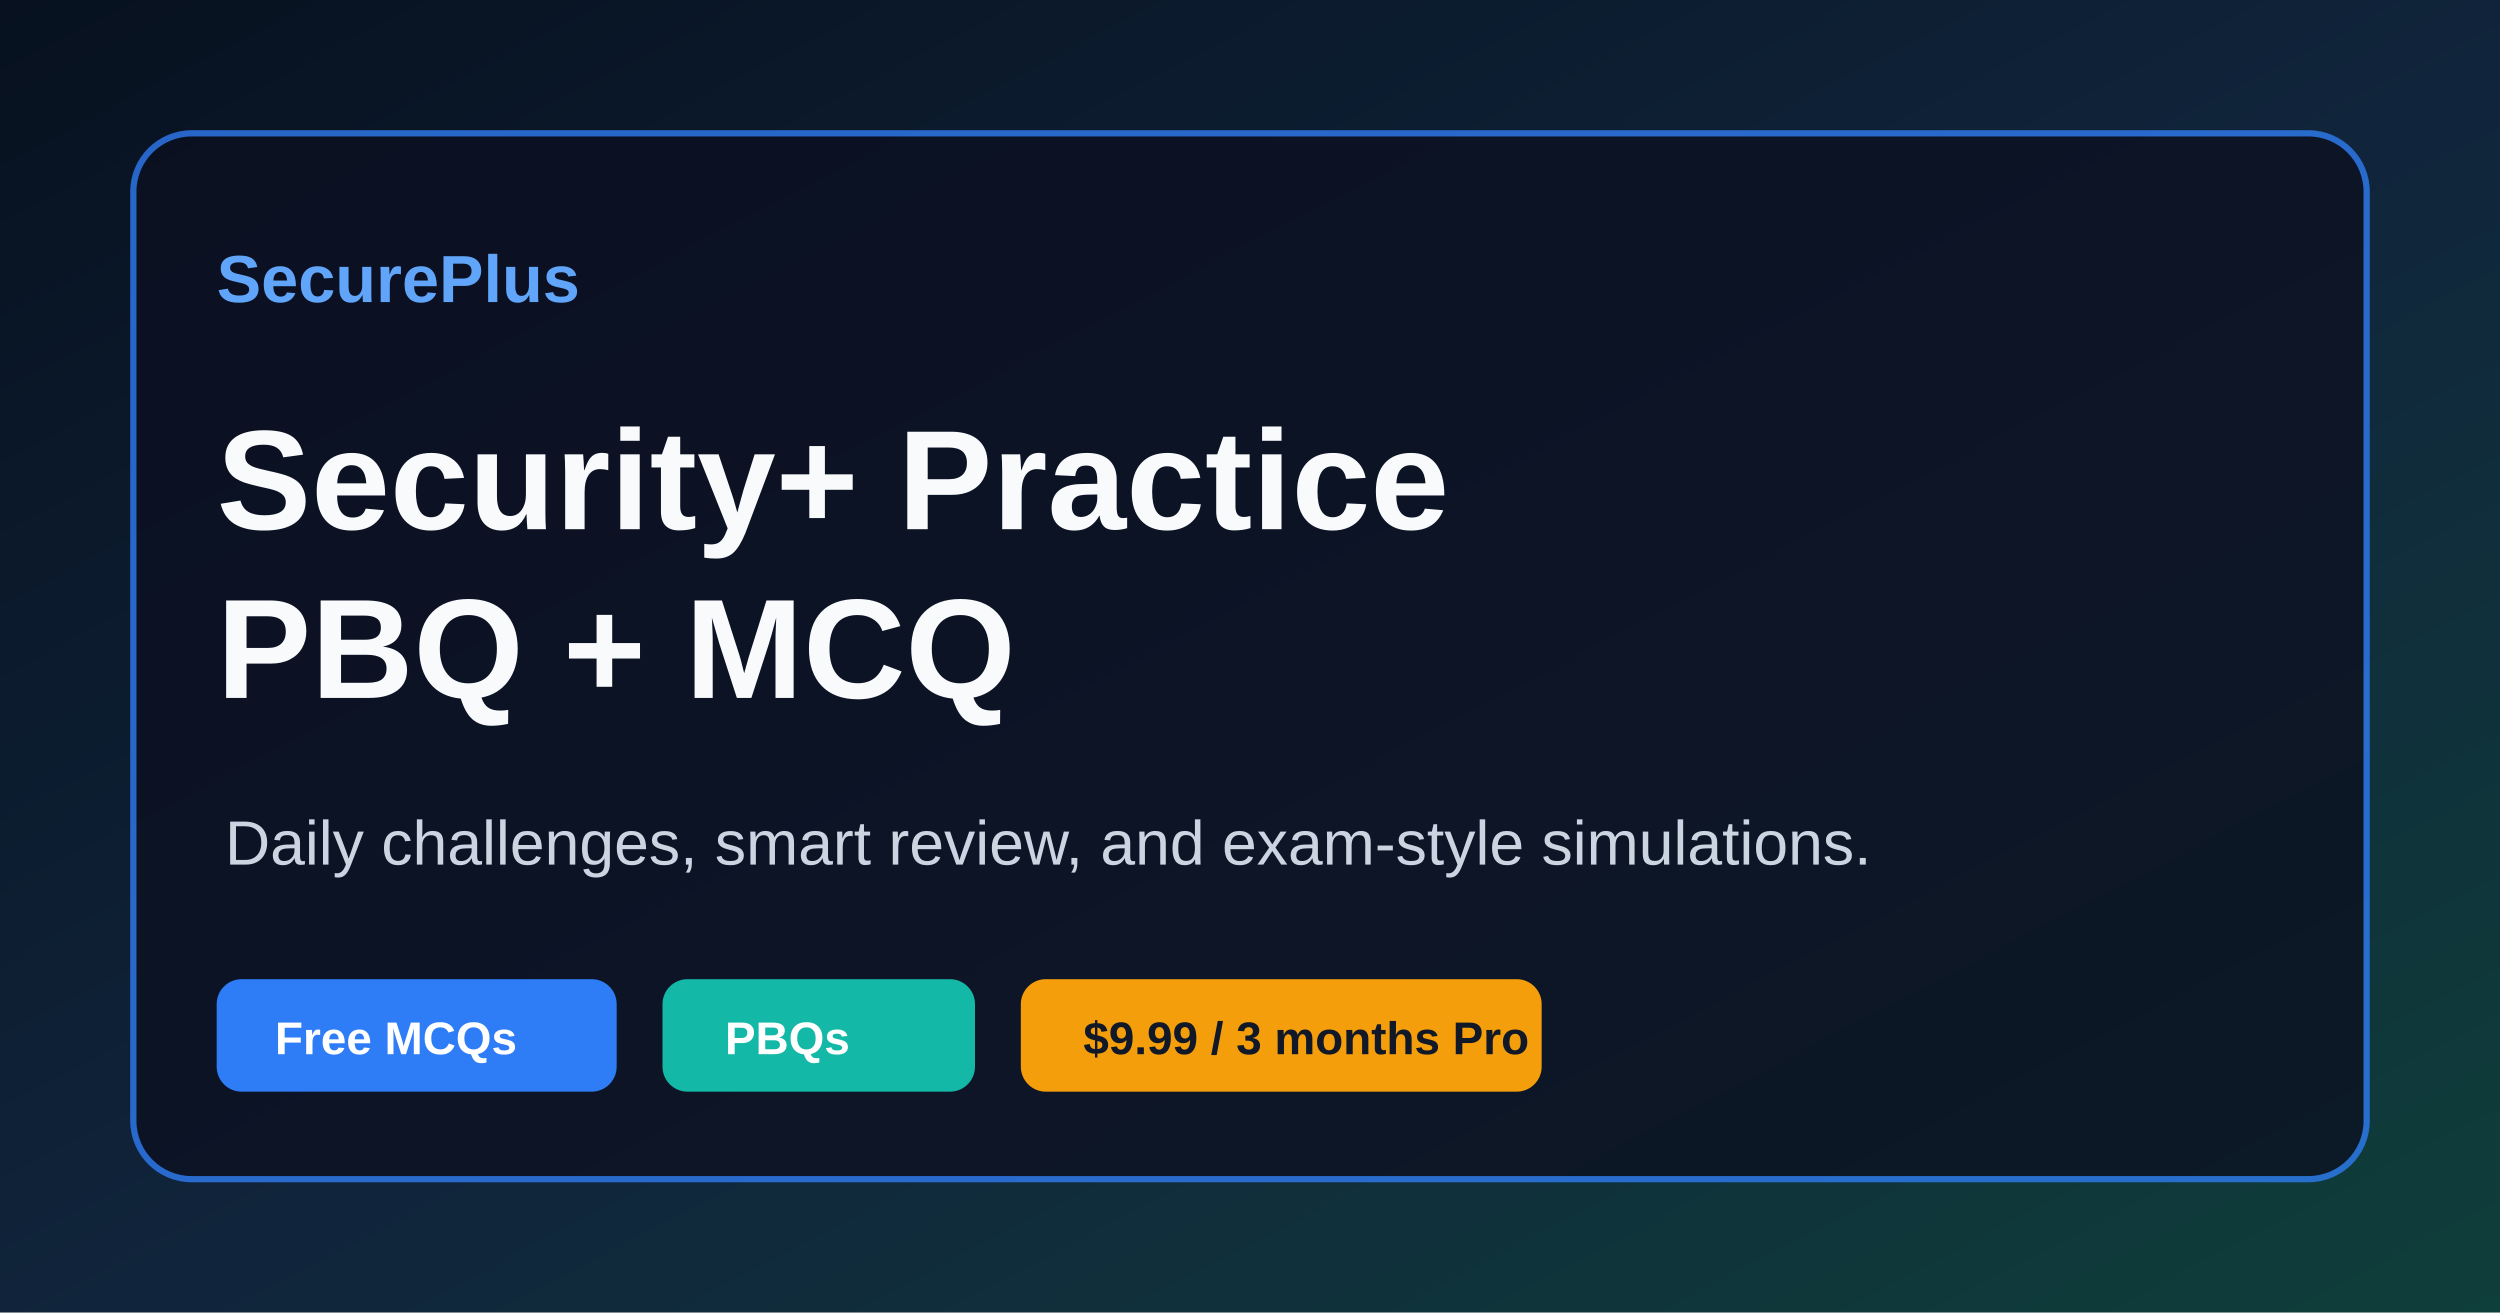
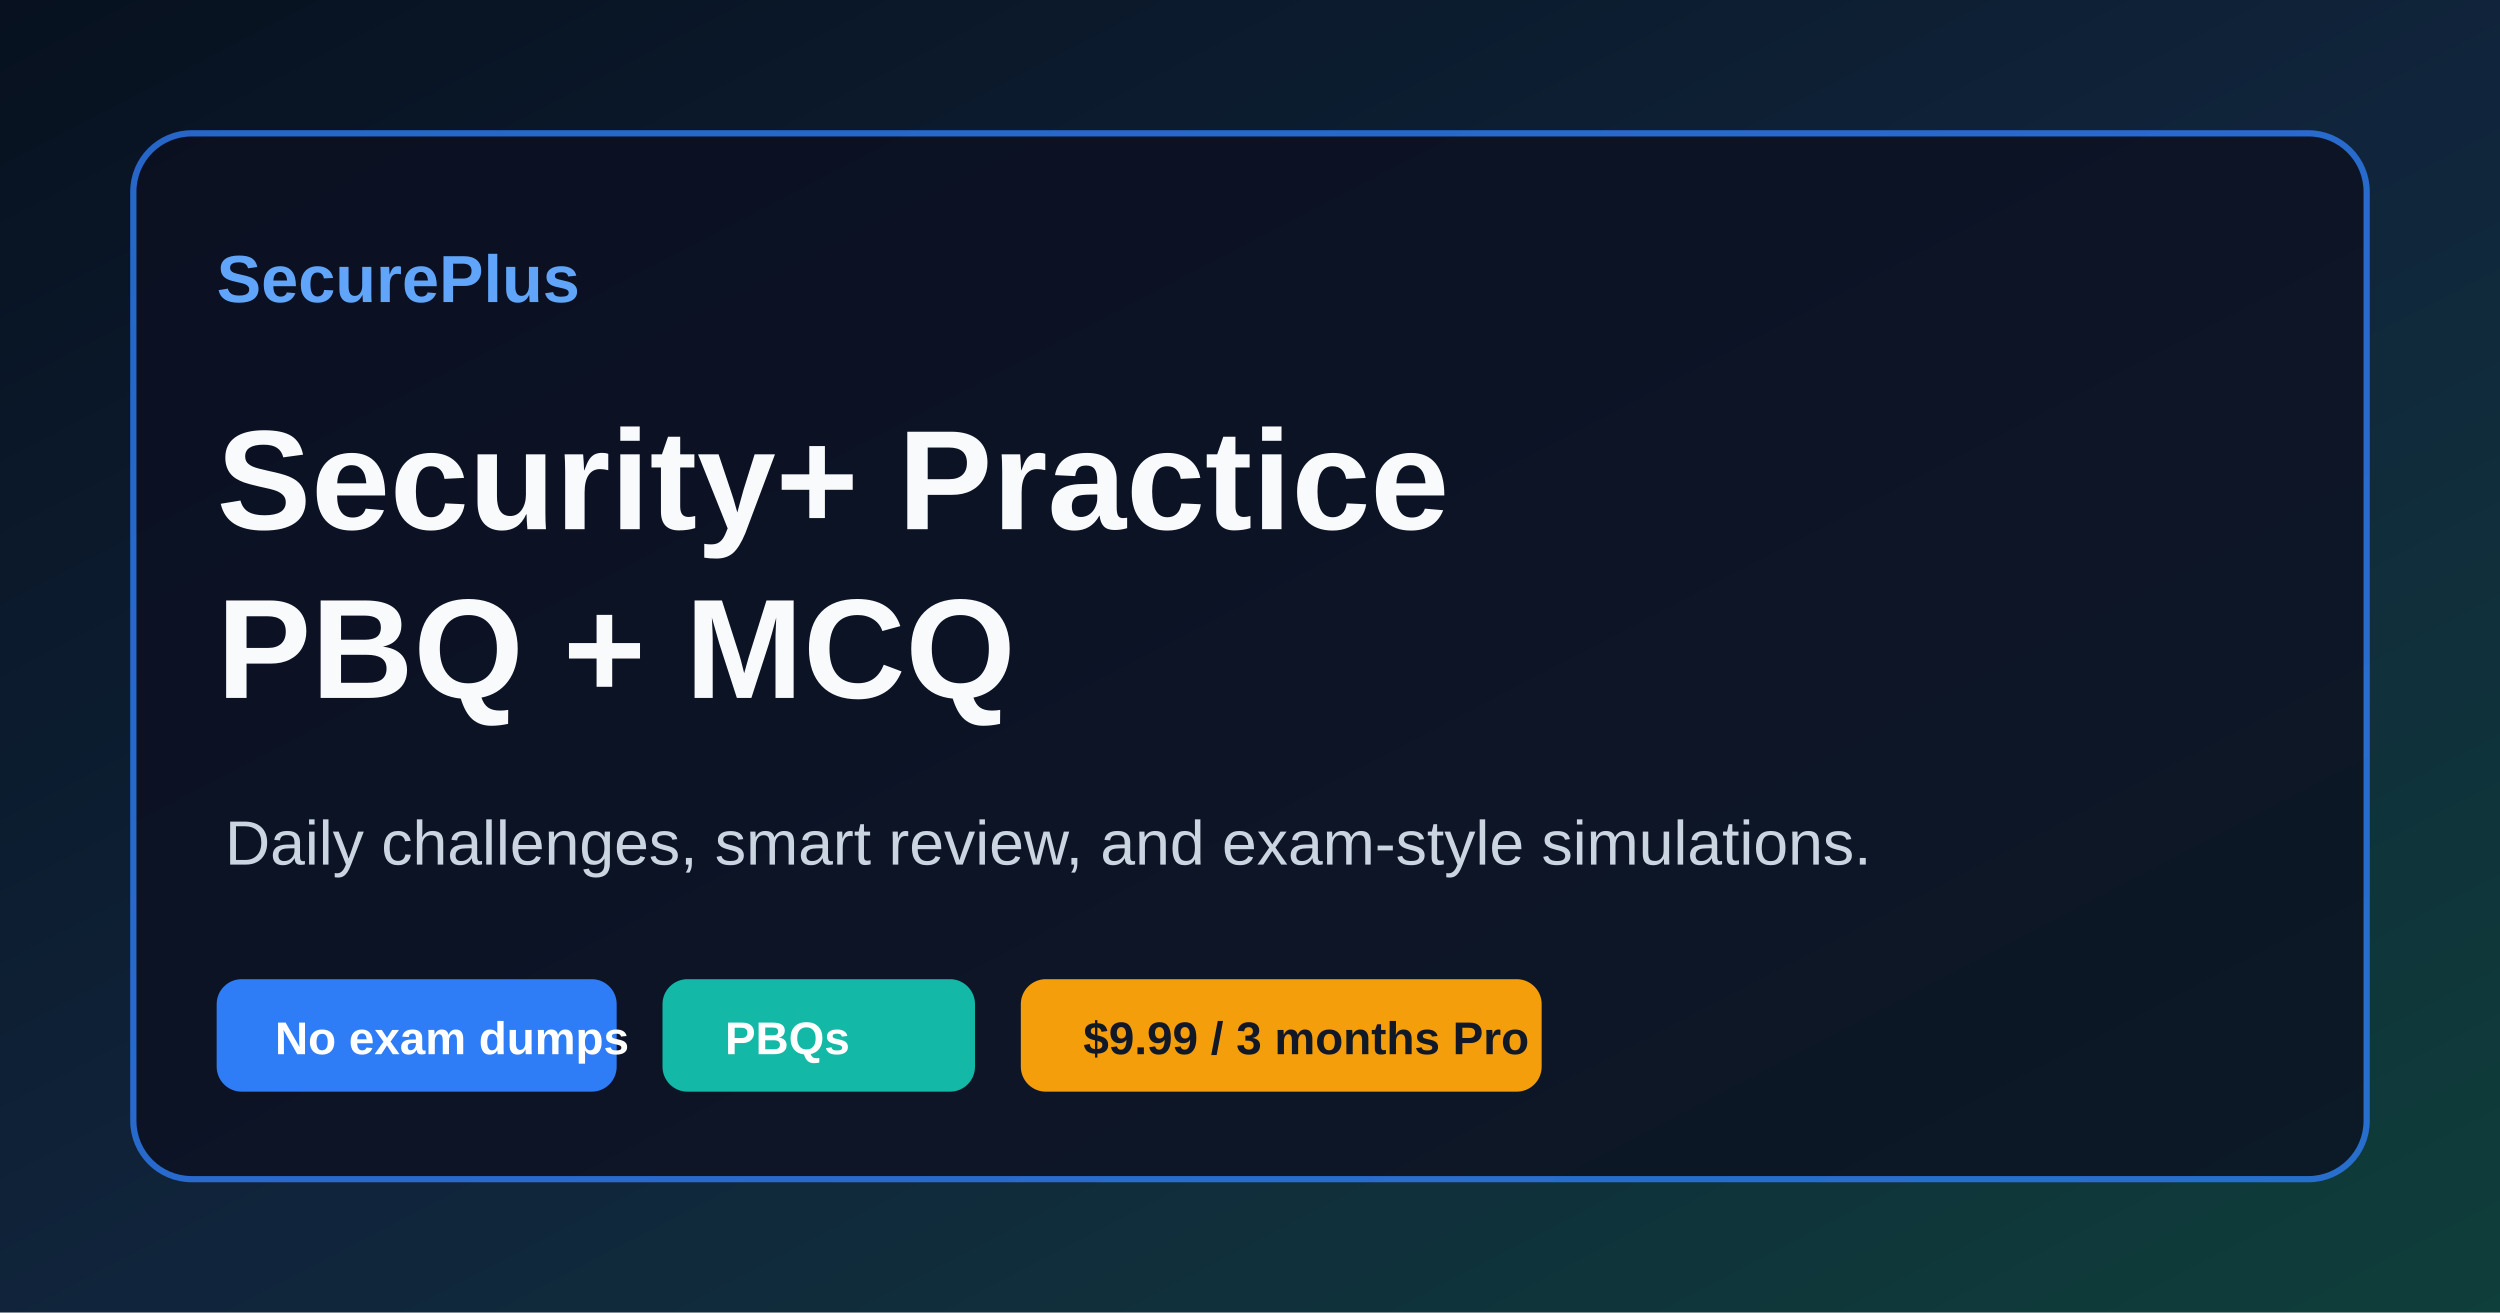
<svg xmlns="http://www.w3.org/2000/svg" width="1200" height="630" viewBox="0 0 1200 630" role="img" aria-labelledby="title desc">
  <defs>
    <linearGradient id="bg" x1="0" x2="1" y1="0" y2="1">
      <stop offset="0" stop-color="#07111f" />
      <stop offset=".52" stop-color="#10243b" />
      <stop offset="1" stop-color="#0f3f3a" />
    </linearGradient>
  </defs>
  <rect width="1200" height="630" fill="url(#bg)" />
  <rect x="64" y="64" width="1072" height="502" rx="28" fill="#0b1020" opacity=".78" stroke="#2f7df6" stroke-width="3" />
  <text x="104" y="145" fill="#60a5fa" font-family="Montserrat, Arial, sans-serif" font-size="32" font-weight="800">SecurePlus</text>
  <text x="104" y="254" fill="#f8fafc" font-family="Montserrat, Arial, sans-serif" font-size="68" font-weight="900">Security+ Practice</text>
  <text x="104" y="335" fill="#f8fafc" font-family="Montserrat, Arial, sans-serif" font-size="68" font-weight="900">PBQ + MCQ</text>
  <text x="108" y="415" fill="#cbd5e1" font-family="Montserrat, Arial, sans-serif" font-size="30" font-weight="500">Daily challenges, smart review, and exam-style simulations.</text>
  <g transform="translate(104 470)">
    <rect width="192" height="54" rx="12" fill="#2f7df6" />
-     <text x="28" y="36" fill="#ffffff" font-family="Montserrat, Arial, sans-serif" font-size="22" font-weight="800">Free MCQs</text>
+     <text x="28" y="36" fill="#ffffff" font-family="Montserrat, Arial, sans-serif" font-size="22" font-weight="800">No exam dumps</text>
    <rect x="214" width="150" height="54" rx="12" fill="#14b8a6" />
    <text x="244" y="36" fill="#ffffff" font-family="Montserrat, Arial, sans-serif" font-size="22" font-weight="800">PBQs</text>
    <rect x="386" width="250" height="54" rx="12" fill="#f59e0b" />
    <text x="416" y="36" fill="#111827" font-family="Montserrat, Arial, sans-serif" font-size="22" font-weight="900">$9.99 / 3 months Pro</text>
  </g>
</svg>
